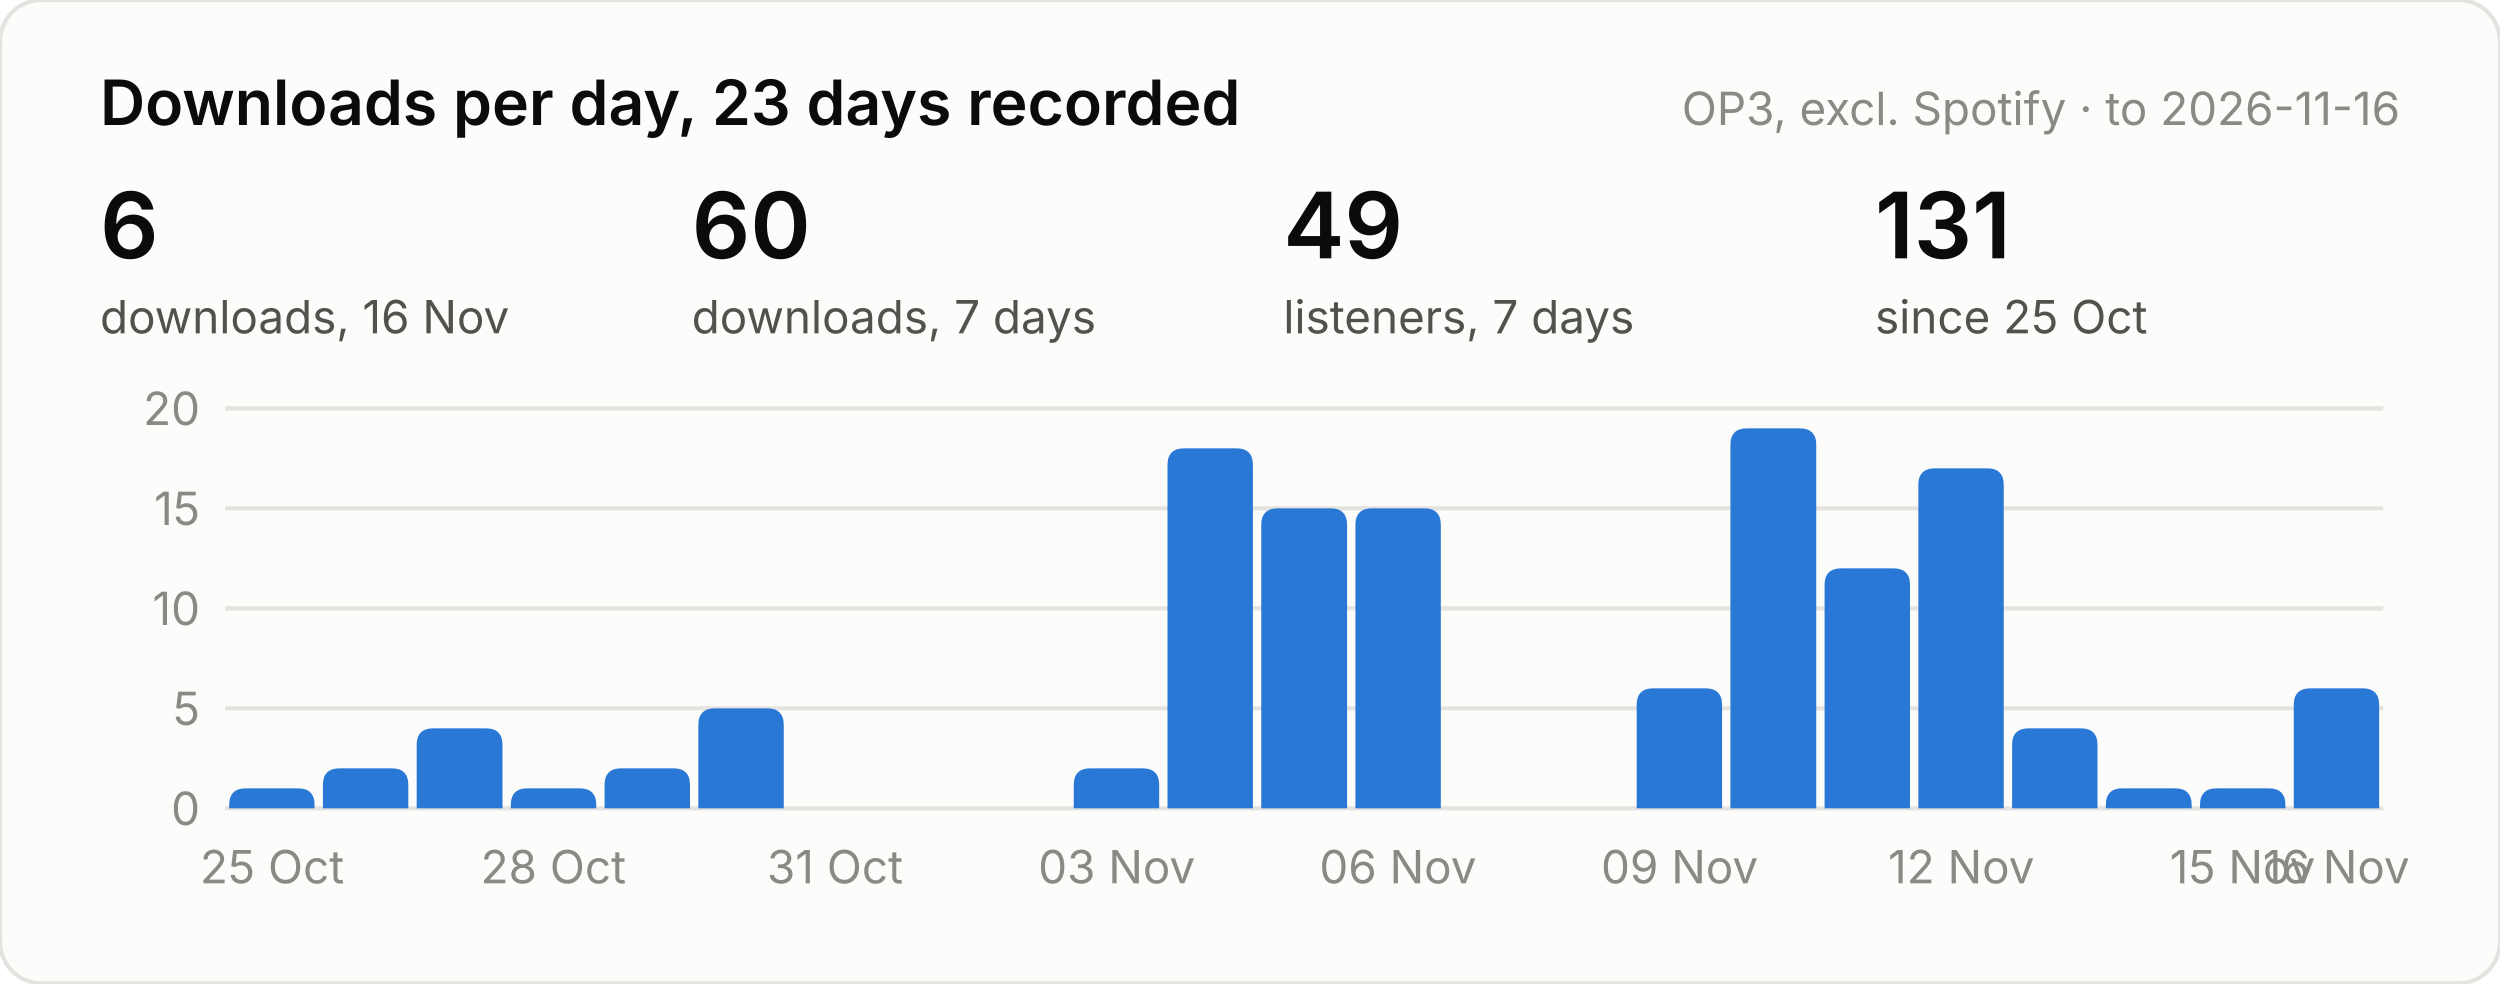
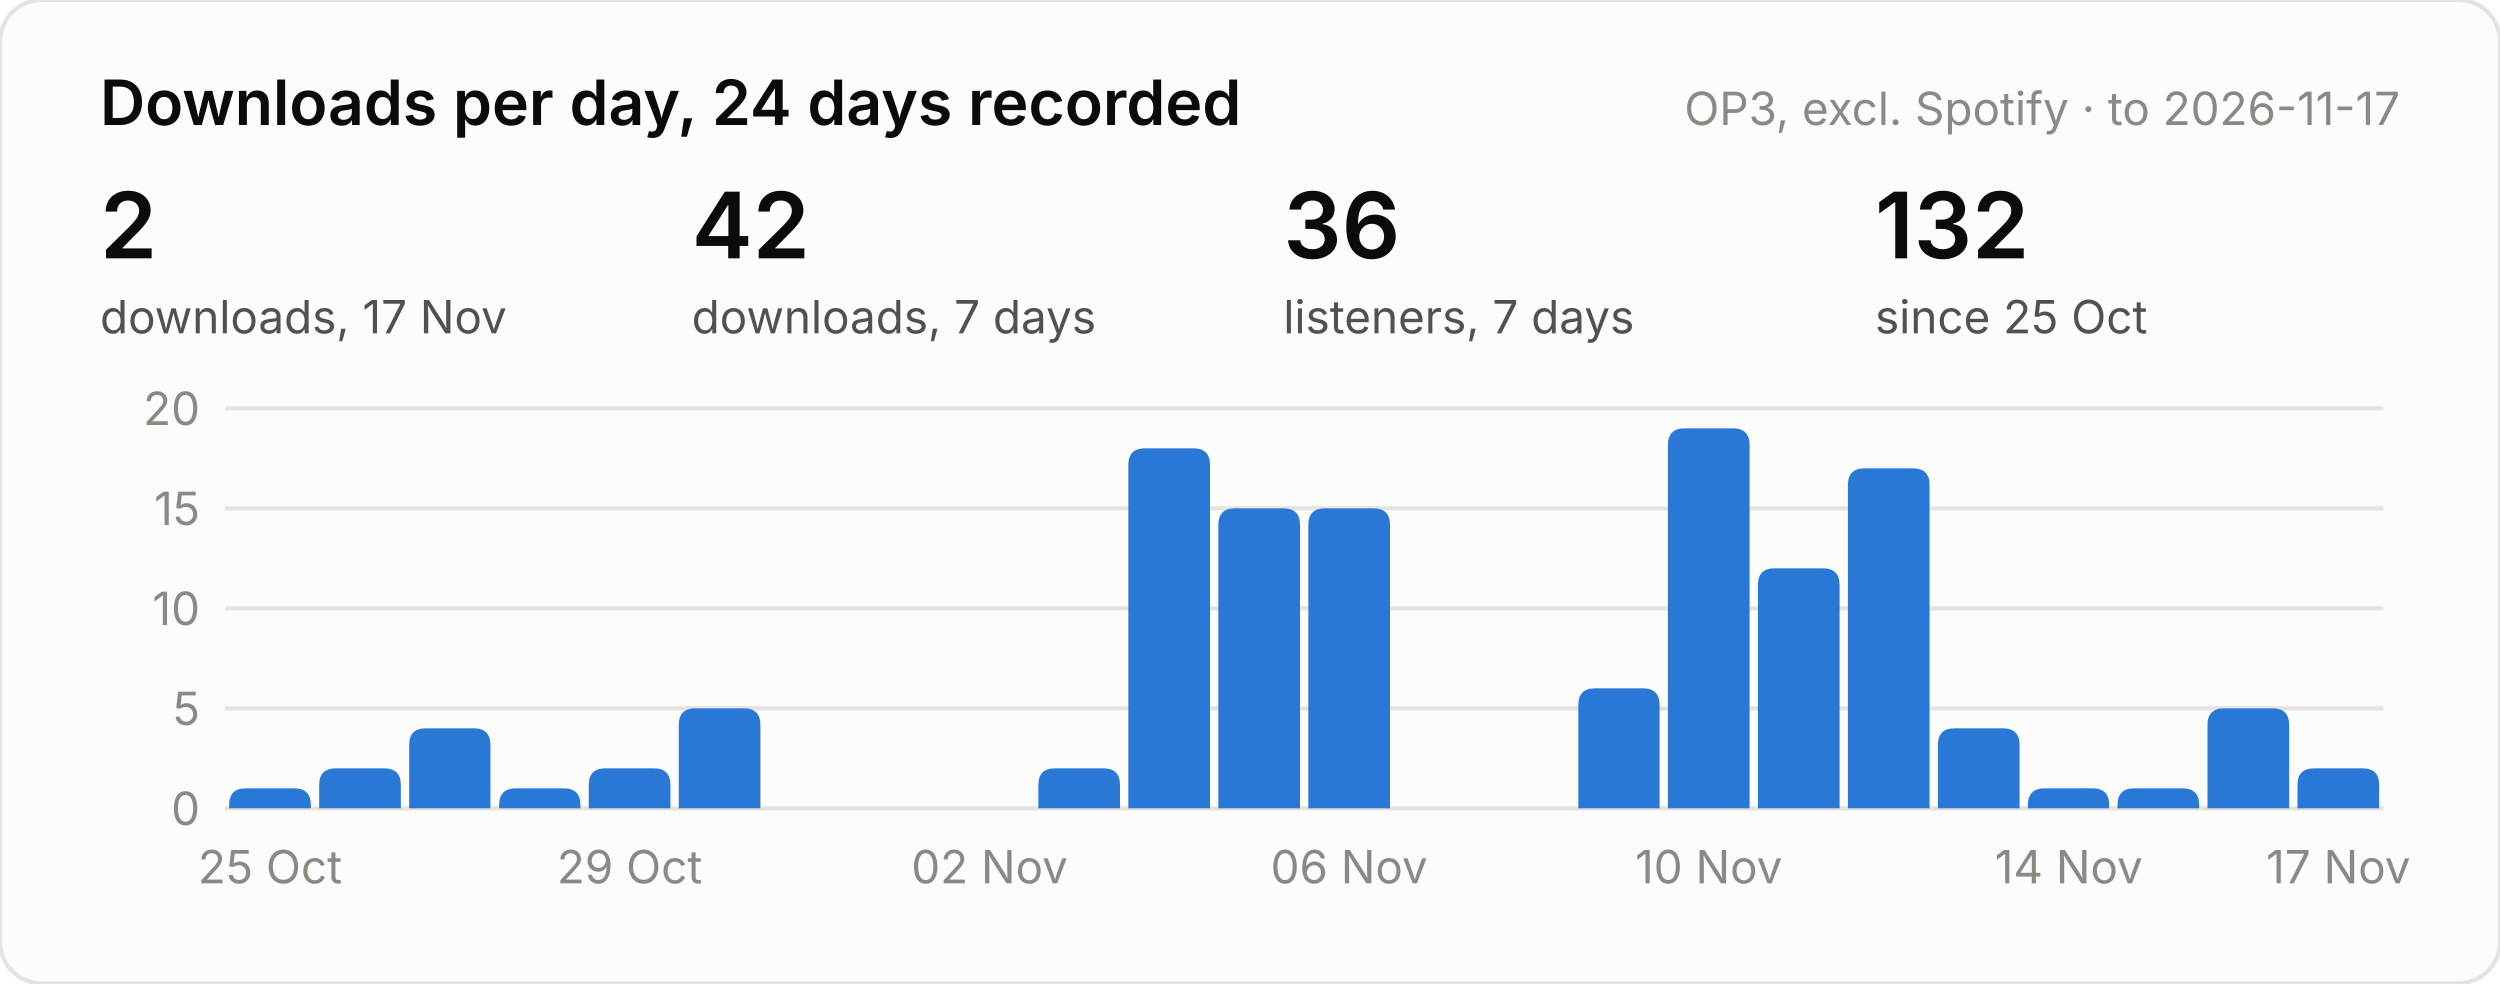
- <svg xmlns="http://www.w3.org/2000/svg" viewBox="0 0 600 236" width="600" height="236" role="img" aria-label="Podcast downloads: 60 in the last 7 days">
+ <svg xmlns="http://www.w3.org/2000/svg" viewBox="0 0 600 236" width="600" height="236" role="img" aria-label="Podcast downloads: 42 in the last 7 days">
  <style>text { font-family:system-ui,-apple-system,'Segoe UI',sans-serif; fill:#8a8984; font-size:11px; }
.h { fill:#0b0b0b; font-size:15px; font-weight:600; } .v { fill:#0b0b0b; font-size:22px; font-weight:600; }
.k { fill:#52514e; font-size:11px; } .grid { stroke:#e4e3df; } .bar { fill:#2a78d6; } .bar.today { opacity:.5; }
.gap { stroke:#8a8984; stroke-dasharray:2 2; } .hit { fill:none; }</style>
  <rect width="600" height="236" rx="10" fill="#fcfcfb" stroke="#e4e3df" />
-   <text x="24" y="30" class="h">Downloads per day, 23 days recorded</text>
-   <text x="576" y="30" text-anchor="end">OP3, excl. Spotify · to 2026-11-16</text>
-   <text x="24" y="62" class="v">6</text>
-   <text x="24" y="80" class="k">downloads, 16 Nov</text>
-   <text x="166" y="62" class="v">60</text>
+   <text x="24" y="30" class="h">Downloads per day, 24 days recorded</text>
+   <text x="576" y="30" text-anchor="end">OP3, excl. Spotify · to 2026-11-17</text>
+   <text x="24" y="62" class="v">2</text>
+   <text x="24" y="80" class="k">downloads, 17 Nov</text>
+   <text x="166" y="62" class="v">42</text>
  <text x="166" y="80" class="k">downloads, 7 days</text>
-   <text x="308" y="62" class="v">49</text>
+   <text x="308" y="62" class="v">36</text>
  <text x="308" y="80" class="k">listeners, 7 days</text>
-   <text x="450" y="62" class="v">131</text>
+   <text x="450" y="62" class="v">132</text>
  <text x="450" y="80" class="k">since 25 Oct</text>
-   <svg x="20" y="88" width="560" height="130" viewBox="0 0 560 130" role="img" aria-label="Downloads per day, 23 days">
+   <svg x="20" y="88" width="560" height="130" viewBox="0 0 560 130" role="img" aria-label="Downloads per day, 24 days">
    <line class="grid" x1="34" x2="552" y1="106.0" y2="106.0" />
    <text x="28" y="110.0" text-anchor="end">0</text>
    <line class="grid" x1="34" x2="552" y1="82.0" y2="82.0" />
    <text x="28" y="86.0" text-anchor="end">5</text>
    <line class="grid" x1="34" x2="552" y1="58.0" y2="58.0" />
    <text x="28" y="62.0" text-anchor="end">10</text>
    <line class="grid" x1="34" x2="552" y1="34.0" y2="34.0" />
    <text x="28" y="38.0" text-anchor="end">15</text>
    <line class="grid" x1="34" x2="552" y1="10.0" y2="10.0" />
    <text x="28" y="14.0" text-anchor="end">20</text>
    <g class="col">
-       <rect class="hit" x="34.0" y="10" width="22.5" height="96" />
-       <path class="bar" d="M35.0,106.0V105.2Q35.0,101.2 39.0,101.2H51.5Q55.5,101.2 55.5,105.2V106.0Z" />
+       <rect class="hit" x="34.0" y="10" width="21.6" height="96" />
+       <path class="bar" d="M35.0,106.0V105.2Q35.0,101.2 39.0,101.2H50.6Q54.6,101.2 54.6,105.2V106.0Z" />
    </g>
-     <text x="45.3" y="124" text-anchor="middle">25 Oct</text>
+     <text x="44.8" y="124" text-anchor="middle">25 Oct</text>
    <g class="col">
-       <rect class="hit" x="56.5" y="10" width="22.5" height="96" />
-       <path class="bar" d="M57.5,106.0V100.4Q57.5,96.4 61.5,96.4H74.0Q78.0,96.4 78.0,100.4V106.0Z" />
+       <rect class="hit" x="55.6" y="10" width="21.6" height="96" />
+       <path class="bar" d="M56.6,106.0V100.4Q56.6,96.4 60.6,96.4H72.2Q76.2,96.4 76.2,100.4V106.0Z" />
    </g>
    <g class="col">
-       <rect class="hit" x="79.0" y="10" width="22.5" height="96" />
-       <path class="bar" d="M80.0,106.0V90.8Q80.0,86.8 84.0,86.8H96.6Q100.6,86.8 100.6,90.8V106.0Z" />
+       <rect class="hit" x="77.2" y="10" width="21.6" height="96" />
+       <path class="bar" d="M78.2,106.0V90.8Q78.2,86.8 82.2,86.8H93.7Q97.7,86.8 97.7,90.8V106.0Z" />
    </g>
    <g class="col">
-       <rect class="hit" x="101.6" y="10" width="22.5" height="96" />
-       <path class="bar" d="M102.6,106.0V105.2Q102.6,101.2 106.6,101.2H119.1Q123.1,101.2 123.1,105.2V106.0Z" />
-     </g>
-     <text x="112.8" y="124" text-anchor="middle">28 Oct</text>
-     <g class="col">
-       <rect class="hit" x="124.1" y="10" width="22.5" height="96" />
-       <path class="bar" d="M125.1,106.0V100.4Q125.1,96.4 129.1,96.4H141.6Q145.6,96.4 145.6,100.4V106.0Z" />
+       <rect class="hit" x="98.8" y="10" width="21.6" height="96" />
+       <path class="bar" d="M99.8,106.0V105.2Q99.8,101.2 103.8,101.2H115.3Q119.3,101.2 119.3,105.2V106.0Z" />
    </g>
    <g class="col">
-       <rect class="hit" x="146.6" y="10" width="22.5" height="96" />
-       <path class="bar" d="M147.6,106.0V86.0Q147.6,82.0 151.6,82.0H164.1Q168.1,82.0 168.1,86.0V106.0Z" />
+       <rect class="hit" x="120.3" y="10" width="21.6" height="96" />
+       <path class="bar" d="M121.3,106.0V100.4Q121.3,96.4 125.3,96.4H136.9Q140.9,96.4 140.9,100.4V106.0Z" />
+     </g>
+     <text x="131.1" y="124" text-anchor="middle">29 Oct</text>
+     <g class="col">
+       <rect class="hit" x="141.9" y="10" width="21.6" height="96" />
+       <path class="bar" d="M142.9,106.0V86.0Q142.9,82.0 146.9,82.0H158.5Q162.5,82.0 162.5,86.0V106.0Z" />
    </g>
    <g class="col">
-       <rect class="hit" x="169.1" y="10" width="22.5" height="96" />
-     </g>
-     <text x="180.4" y="124" text-anchor="middle">31 Oct</text>
-     <g class="col">
-       <rect class="hit" x="191.7" y="10" width="22.5" height="96" />
+       <rect class="hit" x="163.5" y="10" width="21.6" height="96" />
    </g>
    <g class="col">
-       <rect class="hit" x="214.2" y="10" width="22.5" height="96" />
+       <rect class="hit" x="185.1" y="10" width="21.6" height="96" />
    </g>
    <g class="col">
-       <rect class="hit" x="236.7" y="10" width="22.5" height="96" />
-       <path class="bar" d="M237.7,106.0V100.4Q237.7,96.4 241.7,96.4H254.2Q258.2,96.4 258.2,100.4V106.0Z" />
+       <rect class="hit" x="206.7" y="10" width="21.6" height="96" />
    </g>
-     <text x="248.0" y="124" text-anchor="middle">03 Nov</text>
+     <text x="217.5" y="124" text-anchor="middle">02 Nov</text>
    <g class="col">
-       <rect class="hit" x="259.2" y="10" width="22.5" height="96" />
-       <path class="bar" d="M260.2,106.0V23.6Q260.2,19.6 264.2,19.6H276.7Q280.7,19.6 280.7,23.6V106.0Z" />
+       <rect class="hit" x="228.2" y="10" width="21.6" height="96" />
+       <path class="bar" d="M229.2,106.0V100.4Q229.2,96.4 233.2,96.4H244.8Q248.8,96.4 248.8,100.4V106.0Z" />
    </g>
    <g class="col">
-       <rect class="hit" x="281.7" y="10" width="22.5" height="96" />
-       <path class="bar" d="M282.7,106.0V38.0Q282.7,34.0 286.7,34.0H299.3Q303.3,34.0 303.3,38.0V106.0Z" />
+       <rect class="hit" x="249.8" y="10" width="21.6" height="96" />
+       <path class="bar" d="M250.8,106.0V23.6Q250.8,19.6 254.8,19.6H266.4Q270.4,19.6 270.4,23.6V106.0Z" />
    </g>
    <g class="col">
-       <rect class="hit" x="304.3" y="10" width="22.5" height="96" />
-       <path class="bar" d="M305.3,106.0V38.0Q305.3,34.0 309.3,34.0H321.8Q325.8,34.0 325.8,38.0V106.0Z" />
-     </g>
-     <text x="315.5" y="124" text-anchor="middle">06 Nov</text>
-     <g class="col">
-       <rect class="hit" x="326.8" y="10" width="22.5" height="96" />
+       <rect class="hit" x="271.4" y="10" width="21.6" height="96" />
+       <path class="bar" d="M272.4,106.0V38.0Q272.4,34.0 276.4,34.0H288.0Q292.0,34.0 292.0,38.0V106.0Z" />
    </g>
    <g class="col">
-       <rect class="hit" x="349.3" y="10" width="22.5" height="96" />
+       <rect class="hit" x="293.0" y="10" width="21.6" height="96" />
+       <path class="bar" d="M294.0,106.0V38.0Q294.0,34.0 298.0,34.0H309.6Q313.6,34.0 313.6,38.0V106.0Z" />
+     </g>
+     <text x="303.8" y="124" text-anchor="middle">06 Nov</text>
+     <g class="col">
+       <rect class="hit" x="314.6" y="10" width="21.6" height="96" />
    </g>
    <g class="col">
-       <rect class="hit" x="371.8" y="10" width="22.5" height="96" />
-       <path class="bar" d="M372.8,106.0V81.2Q372.8,77.2 376.8,77.2H389.3Q393.3,77.2 393.3,81.2V106.0Z" />
-     </g>
-     <text x="383.1" y="124" text-anchor="middle">09 Nov</text>
-     <g class="col">
-       <rect class="hit" x="394.3" y="10" width="22.5" height="96" />
-       <path class="bar" d="M395.3,106.0V18.8Q395.3,14.8 399.3,14.8H411.9Q415.9,14.8 415.9,18.8V106.0Z" />
+       <rect class="hit" x="336.2" y="10" width="21.6" height="96" />
    </g>
    <g class="col">
-       <rect class="hit" x="416.9" y="10" width="22.5" height="96" />
-       <path class="bar" d="M417.9,106.0V52.4Q417.9,48.4 421.9,48.4H434.4Q438.4,48.4 438.4,52.4V106.0Z" />
+       <rect class="hit" x="357.8" y="10" width="21.6" height="96" />
+       <path class="bar" d="M358.8,106.0V81.2Q358.8,77.2 362.8,77.2H374.3Q378.3,77.2 378.3,81.2V106.0Z" />
    </g>
    <g class="col">
-       <rect class="hit" x="439.4" y="10" width="22.5" height="96" />
-       <path class="bar" d="M440.4,106.0V28.4Q440.4,24.4 444.4,24.4H456.9Q460.9,24.4 460.9,28.4V106.0Z" />
+       <rect class="hit" x="379.3" y="10" width="21.6" height="96" />
+       <path class="bar" d="M380.3,106.0V18.8Q380.3,14.8 384.3,14.8H395.9Q399.9,14.8 399.9,18.8V106.0Z" />
    </g>
-     <text x="450.7" y="124" text-anchor="middle">12 Nov</text>
+     <text x="390.1" y="124" text-anchor="middle">10 Nov</text>
    <g class="col">
-       <rect class="hit" x="461.9" y="10" width="22.5" height="96" />
-       <path class="bar" d="M462.9,106.0V90.8Q462.9,86.8 466.9,86.8H479.4Q483.4,86.8 483.4,90.8V106.0Z" />
+       <rect class="hit" x="400.9" y="10" width="21.6" height="96" />
+       <path class="bar" d="M401.9,106.0V52.4Q401.9,48.4 405.9,48.4H417.5Q421.5,48.4 421.5,52.4V106.0Z" />
    </g>
    <g class="col">
-       <rect class="hit" x="484.4" y="10" width="22.5" height="96" />
-       <path class="bar" d="M485.4,106.0V105.2Q485.4,101.2 489.4,101.2H502.0Q506.0,101.2 506.0,105.2V106.0Z" />
+       <rect class="hit" x="422.5" y="10" width="21.6" height="96" />
+       <path class="bar" d="M423.5,106.0V28.4Q423.5,24.4 427.5,24.4H439.1Q443.1,24.4 443.1,28.4V106.0Z" />
    </g>
    <g class="col">
-       <rect class="hit" x="507.0" y="10" width="22.5" height="96" />
-       <path class="bar" d="M508.0,106.0V105.2Q508.0,101.2 512.0,101.2H524.5Q528.5,101.2 528.5,105.2V106.0Z" />
+       <rect class="hit" x="444.1" y="10" width="21.6" height="96" />
+       <path class="bar" d="M445.1,106.0V90.8Q445.1,86.8 449.1,86.8H460.7Q464.7,86.8 464.7,90.8V106.0Z" />
    </g>
-     <text x="518.2" y="124" text-anchor="middle">15 Nov</text>
    <g class="col">
-       <rect class="hit" x="529.5" y="10" width="22.5" height="96" />
-       <path class="bar" d="M530.5,106.0V81.2Q530.5,77.2 534.5,77.2H547.0Q551.0,77.2 551.0,81.2V106.0Z" />
+       <rect class="hit" x="465.7" y="10" width="21.6" height="96" />
+       <path class="bar" d="M466.7,106.0V105.2Q466.7,101.2 470.7,101.2H482.2Q486.2,101.2 486.2,105.2V106.0Z" />
    </g>
-     <text x="540.7" y="124" text-anchor="middle">16 Nov</text>
+     <text x="476.5" y="124" text-anchor="middle">14 Nov</text>
+     <g class="col">
+       <rect class="hit" x="487.2" y="10" width="21.6" height="96" />
+       <path class="bar" d="M488.2,106.0V105.2Q488.2,101.2 492.2,101.2H503.8Q507.8,101.2 507.8,105.2V106.0Z" />
+     </g>
+     <g class="col">
+       <rect class="hit" x="508.8" y="10" width="21.6" height="96" />
+       <path class="bar" d="M509.8,106.0V86.0Q509.8,82.0 513.8,82.0H525.4Q529.4,82.0 529.4,86.0V106.0Z" />
+     </g>
+     <g class="col">
+       <rect class="hit" x="530.4" y="10" width="21.6" height="96" />
+       <path class="bar" d="M531.4,106.0V100.4Q531.4,96.4 535.4,96.4H547.0Q551.0,96.4 551.0,100.4V106.0Z" />
+     </g>
+     <text x="541.2" y="124" text-anchor="middle">17 Nov</text>
  </svg>
</svg>
